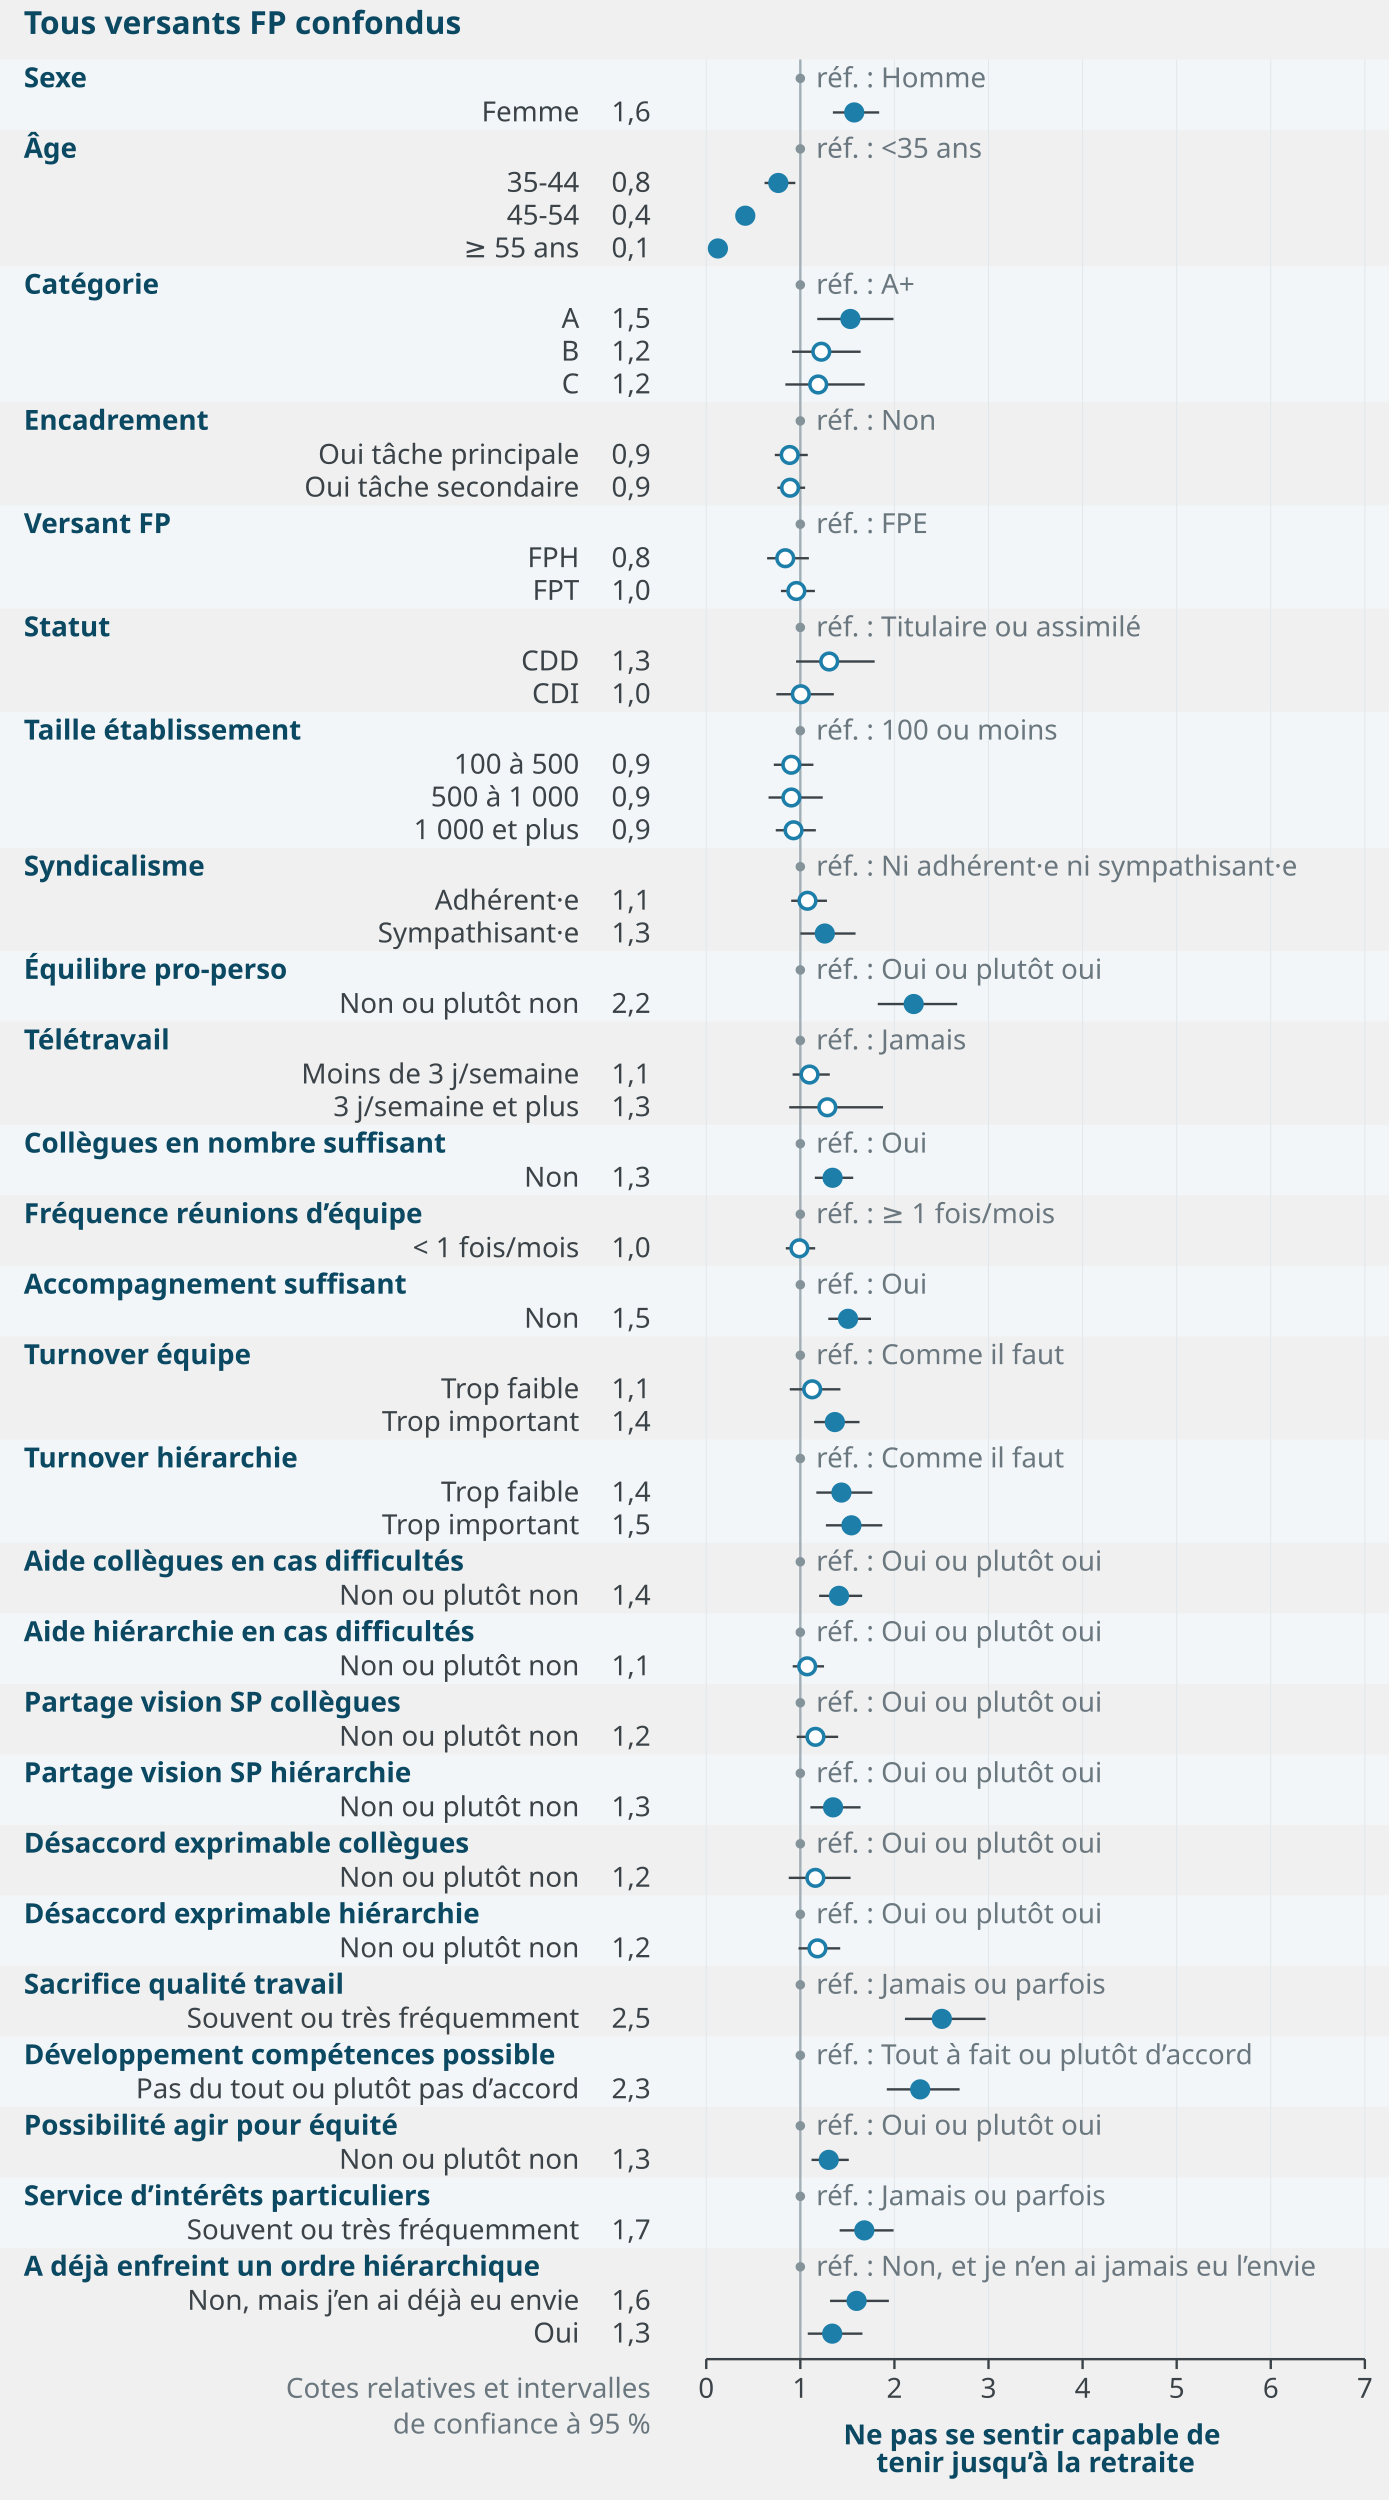
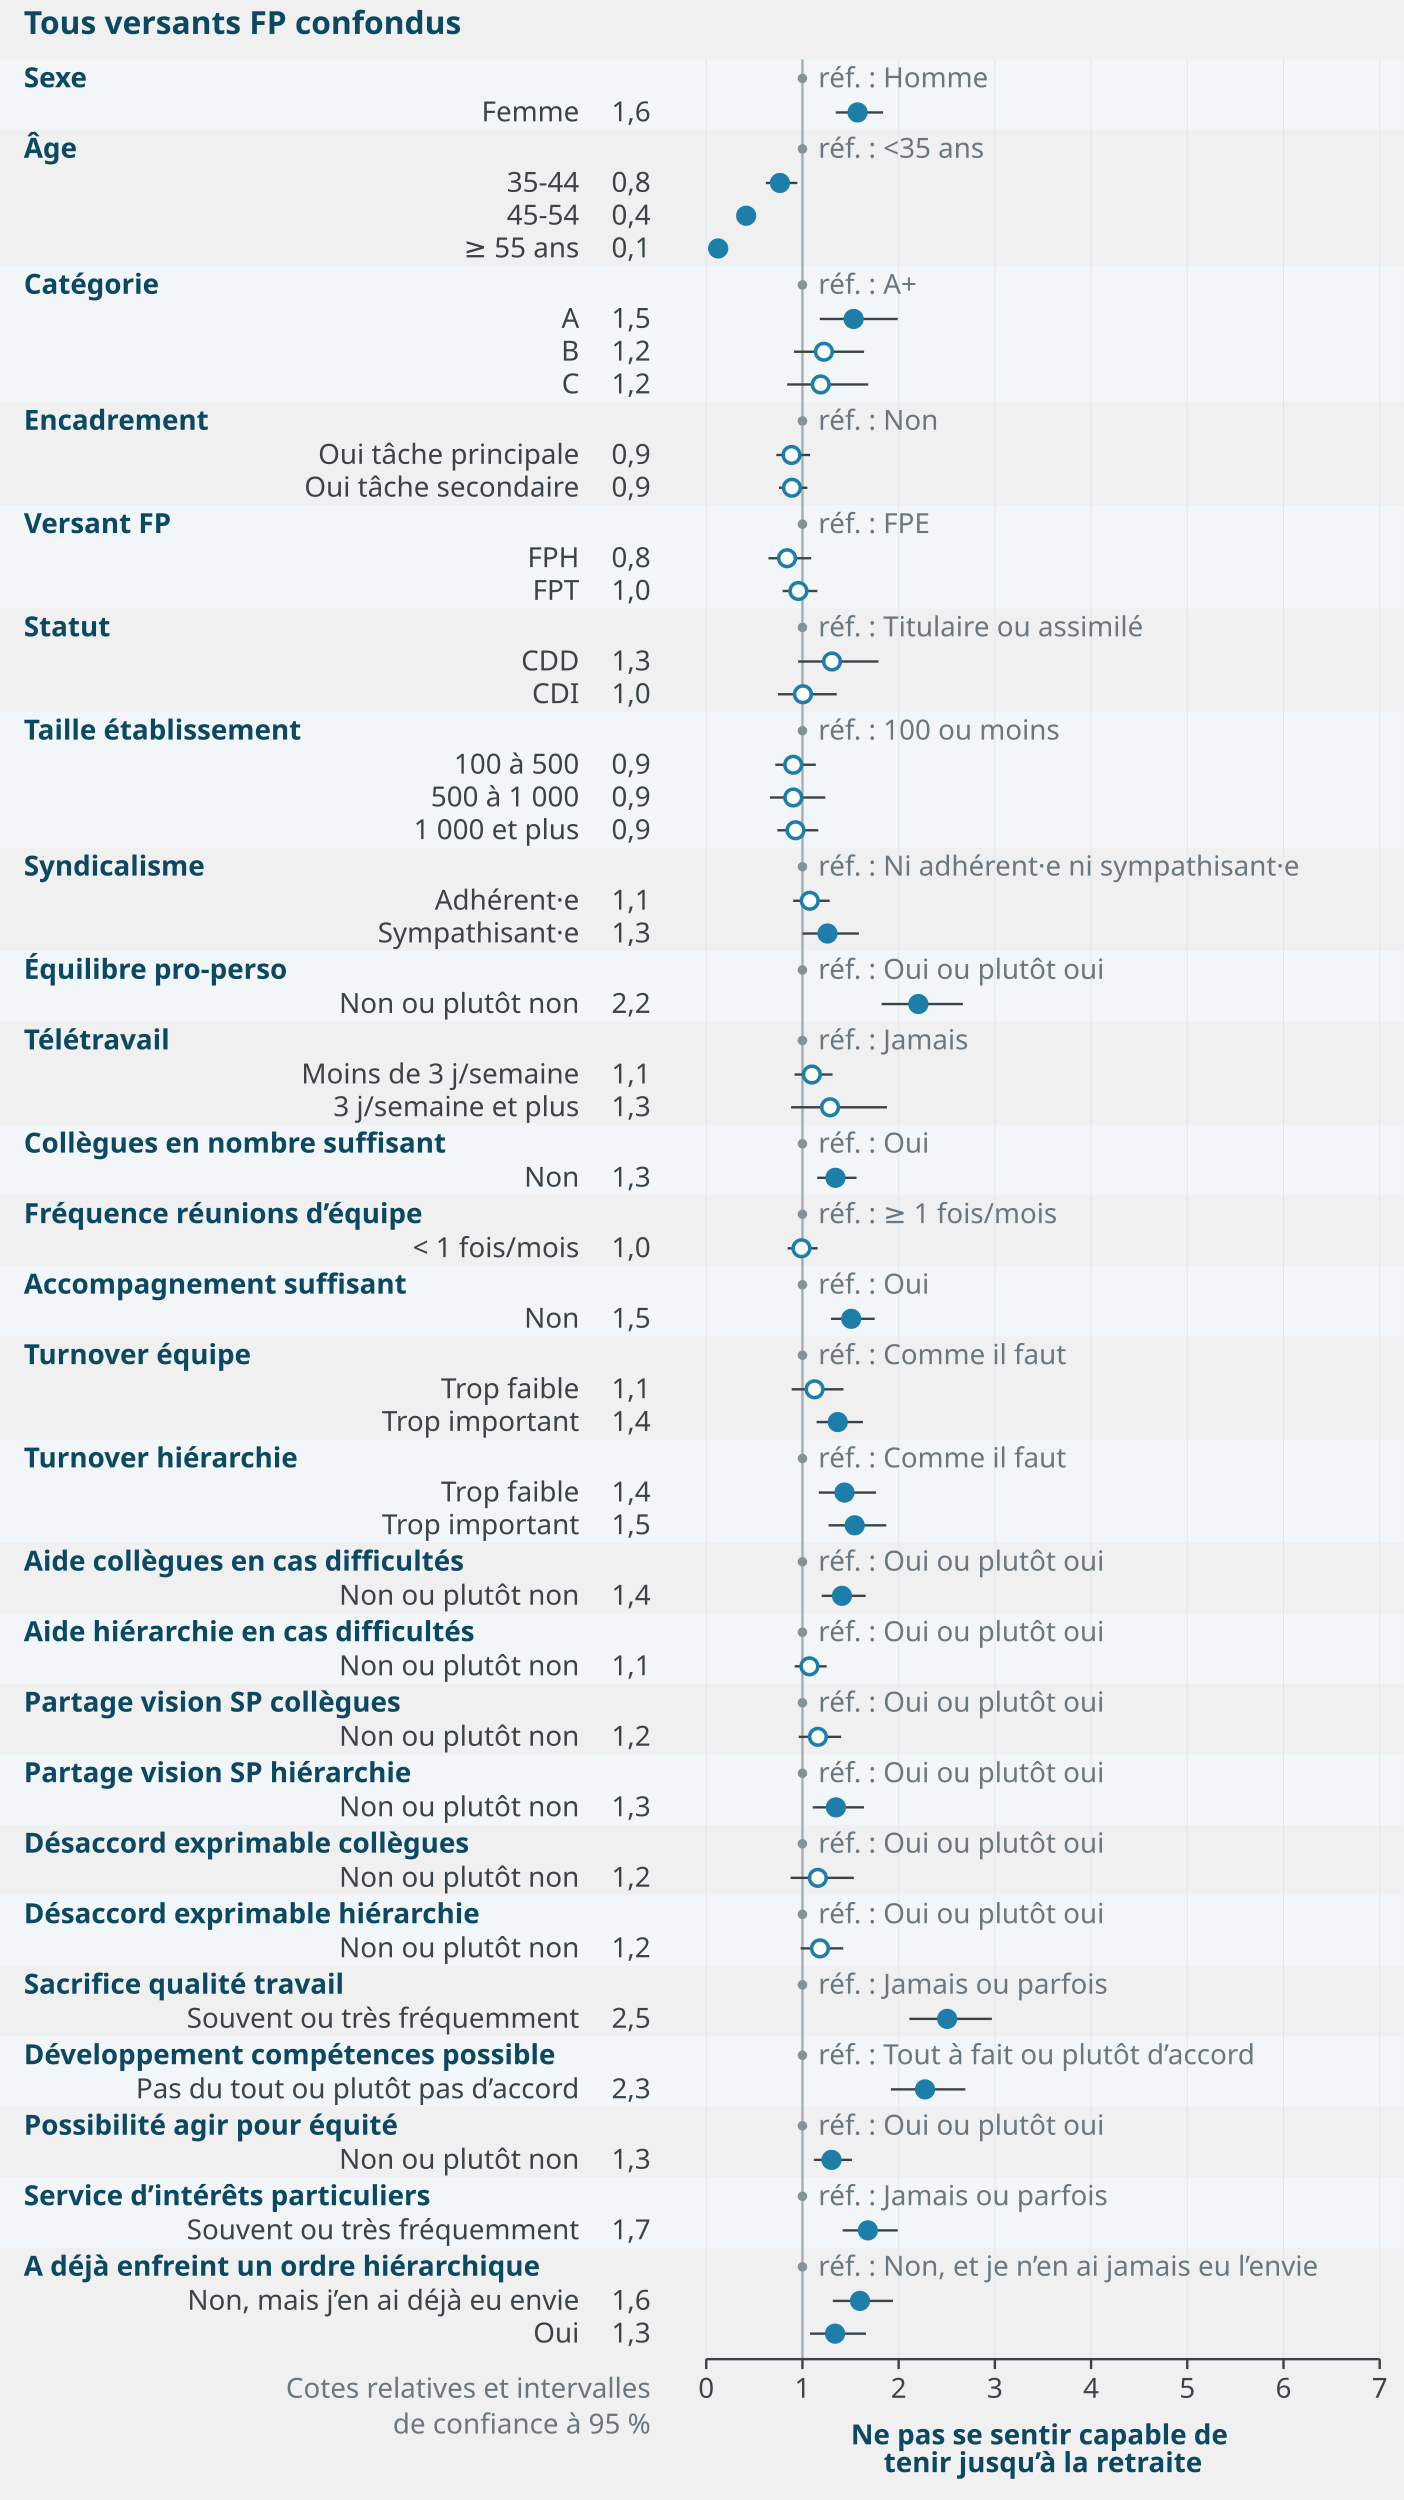
- <svg xmlns="http://www.w3.org/2000/svg" fill="currentColor" font-family="system-ui, sans-serif" font-size="10" text-anchor="middle" width="350pt" height="630.1pt" viewBox="0 0 350 630.1" style="font-family: Poppins-Regular, Poppins; font-size: 7px; background: none;">
+ <svg xmlns="http://www.w3.org/2000/svg" fill="currentColor" font-family="system-ui, sans-serif" font-size="10" text-anchor="middle" width="353.738pt" height="630.1pt" viewBox="0 0 353.738 630.1" style="font-family: Poppins-Regular, Poppins; font-size: 7px; background: none;">
  <g aria-label="rect" fill="#F2F6F8">
-     <rect x="0" y="15" width="350" height="17.77" />
-     <rect x="0" y="67.051" width="350" height="34.28" />
-     <rect x="0" y="127.357" width="350" height="26.025" />
-     <rect x="0" y="179.407" width="350" height="34.28" />
-     <rect x="0" y="239.713" width="350" height="17.77" />
-     <rect x="0" y="283.509" width="350" height="17.77" />
-     <rect x="0" y="319.05" width="350" height="17.77" />
-     <rect x="0" y="362.845" width="350" height="26.025" />
-     <rect x="0" y="406.641" width="350" height="17.77" />
-     <rect x="0" y="442.182" width="350" height="17.77" />
-     <rect x="0" y="477.723" width="350" height="17.77" />
-     <rect x="0" y="513.263" width="350" height="17.77" />
-     <rect x="0" y="548.804" width="350" height="17.77" />
+     <rect x="0" y="15" width="353.738" height="17.77" />
+     <rect x="0" y="67.051" width="353.738" height="34.28" />
+     <rect x="0" y="127.357" width="353.738" height="26.025" />
+     <rect x="0" y="179.407" width="353.738" height="34.28" />
+     <rect x="0" y="239.713" width="353.738" height="17.77" />
+     <rect x="0" y="283.509" width="353.738" height="17.77" />
+     <rect x="0" y="319.05" width="353.738" height="17.77" />
+     <rect x="0" y="362.845" width="353.738" height="26.025" />
+     <rect x="0" y="406.641" width="353.738" height="17.77" />
+     <rect x="0" y="442.182" width="353.738" height="17.77" />
+     <rect x="0" y="477.723" width="353.738" height="17.77" />
+     <rect x="0" y="513.263" width="353.738" height="17.77" />
+     <rect x="0" y="548.804" width="353.738" height="17.77" />
  </g>
  <g aria-label="rule" stroke="#E0E7EB" stroke-width="0.25">
    <line x1="178" x2="178" y1="15" y2="594.6" />
-     <line x1="225.429" x2="225.429" y1="15" y2="594.6" />
-     <line x1="249.143" x2="249.143" y1="15" y2="594.6" />
-     <line x1="272.857" x2="272.857" y1="15" y2="594.6" />
-     <line x1="296.571" x2="296.571" y1="15" y2="594.6" />
-     <line x1="320.286" x2="320.286" y1="15" y2="594.6" />
-     <line x1="344" x2="344" y1="15" y2="594.6" />
+     <line x1="226.497" x2="226.497" y1="15" y2="594.6" />
+     <line x1="250.745" x2="250.745" y1="15" y2="594.6" />
+     <line x1="274.993" x2="274.993" y1="15" y2="594.6" />
+     <line x1="299.241" x2="299.241" y1="15" y2="594.6" />
+     <line x1="323.49" x2="323.49" y1="15" y2="594.6" />
+     <line x1="347.738" x2="347.738" y1="15" y2="594.6" />
  </g>
  <g aria-label="rule" stroke="#A1AEB6" stroke-width="0.6">
-     <line x1="201.714" x2="201.714" y1="15" y2="594.6" />
+     <line x1="202.248" x2="202.248" y1="15" y2="594.6" />
  </g>
  <g aria-label="dot" fill="#84929A">
-     <circle cx="201.714" cy="19.758" r="1.2" />
-     <circle cx="201.714" cy="37.528" r="1.2" />
-     <circle cx="201.714" cy="71.808" r="1.2" />
-     <circle cx="201.714" cy="106.089" r="1.2" />
-     <circle cx="201.714" cy="132.114" r="1.2" />
-     <circle cx="201.714" cy="158.14" r="1.2" />
-     <circle cx="201.714" cy="184.165" r="1.2" />
-     <circle cx="201.714" cy="218.445" r="1.2" />
-     <circle cx="201.714" cy="244.471" r="1.2" />
-     <circle cx="201.714" cy="262.241" r="1.2" />
-     <circle cx="201.714" cy="288.267" r="1.2" />
-     <circle cx="201.714" cy="306.037" r="1.2" />
-     <circle cx="201.714" cy="323.807" r="1.2" />
-     <circle cx="201.714" cy="341.578" r="1.2" />
-     <circle cx="201.714" cy="367.603" r="1.2" />
-     <circle cx="201.714" cy="393.628" r="1.2" />
-     <circle cx="201.714" cy="411.399" r="1.2" />
-     <circle cx="201.714" cy="429.169" r="1.2" />
-     <circle cx="201.714" cy="446.94" r="1.2" />
-     <circle cx="201.714" cy="464.71" r="1.2" />
-     <circle cx="201.714" cy="482.48" r="1.2" />
-     <circle cx="201.714" cy="500.251" r="1.2" />
-     <circle cx="201.714" cy="518.021" r="1.2" />
-     <circle cx="201.714" cy="535.792" r="1.2" />
-     <circle cx="201.714" cy="553.562" r="1.2" />
-     <circle cx="201.714" cy="571.332" r="1.2" />
+     <circle cx="202.248" cy="19.758" r="1.2" />
+     <circle cx="202.248" cy="37.528" r="1.2" />
+     <circle cx="202.248" cy="71.808" r="1.2" />
+     <circle cx="202.248" cy="106.089" r="1.2" />
+     <circle cx="202.248" cy="132.114" r="1.2" />
+     <circle cx="202.248" cy="158.14" r="1.2" />
+     <circle cx="202.248" cy="184.165" r="1.2" />
+     <circle cx="202.248" cy="218.445" r="1.2" />
+     <circle cx="202.248" cy="244.471" r="1.2" />
+     <circle cx="202.248" cy="262.241" r="1.2" />
+     <circle cx="202.248" cy="288.267" r="1.2" />
+     <circle cx="202.248" cy="306.037" r="1.2" />
+     <circle cx="202.248" cy="323.807" r="1.2" />
+     <circle cx="202.248" cy="341.578" r="1.2" />
+     <circle cx="202.248" cy="367.603" r="1.2" />
+     <circle cx="202.248" cy="393.628" r="1.2" />
+     <circle cx="202.248" cy="411.399" r="1.2" />
+     <circle cx="202.248" cy="429.169" r="1.2" />
+     <circle cx="202.248" cy="446.94" r="1.2" />
+     <circle cx="202.248" cy="464.71" r="1.2" />
+     <circle cx="202.248" cy="482.48" r="1.2" />
+     <circle cx="202.248" cy="500.251" r="1.2" />
+     <circle cx="202.248" cy="518.021" r="1.2" />
+     <circle cx="202.248" cy="535.792" r="1.2" />
+     <circle cx="202.248" cy="553.562" r="1.2" />
+     <circle cx="202.248" cy="571.332" r="1.2" />
  </g>
  <g aria-label="rule" stroke="#3B4348" stroke-width="0.6">
-     <line x1="209.919" x2="221.587" y1="28.343" y2="28.343" />
-     <line x1="192.703" x2="200.457" y1="46.113" y2="46.113" />
-     <line x1="185.968" x2="190.165" y1="54.368" y2="54.368" />
-     <line x1="180.324" x2="181.723" y1="62.623" y2="62.623" />
-     <line x1="205.983" x2="225.191" y1="80.394" y2="80.394" />
-     <line x1="199.627" x2="216.915" y1="88.649" y2="88.649" />
-     <line x1="197.944" x2="217.935" y1="96.904" y2="96.904" />
-     <line x1="195.288" x2="203.588" y1="114.674" y2="114.674" />
-     <line x1="195.928" x2="202.924" y1="122.929" y2="122.929" />
-     <line x1="193.343" x2="203.872" y1="140.699" y2="140.699" />
-     <line x1="196.829" x2="205.39" y1="148.954" y2="148.954" />
-     <line x1="200.647" x2="220.449" y1="166.725" y2="166.725" />
-     <line x1="195.667" x2="210.157" y1="174.98" y2="174.98" />
-     <line x1="195.027" x2="205.011" y1="192.75" y2="192.75" />
-     <line x1="193.699" x2="207.358" y1="201.005" y2="201.005" />
-     <line x1="195.525" x2="205.627" y1="209.26" y2="209.26" />
-     <line x1="199.414" x2="208.425" y1="227.031" y2="227.031" />
-     <line x1="201.738" x2="215.635" y1="235.286" y2="235.286" />
-     <line x1="221.231" x2="241.246" y1="253.056" y2="253.056" />
-     <line x1="199.77" x2="209.137" y1="270.826" y2="270.826" />
-     <line x1="198.916" x2="222.559" y1="279.081" y2="279.081" />
-     <line x1="205.366" x2="215.042" y1="296.852" y2="296.852" />
-     <line x1="198.062" x2="205.461" y1="314.622" y2="314.622" />
-     <line x1="208.757" x2="219.524" y1="332.392" y2="332.392" />
-     <line x1="199.058" x2="211.817" y1="350.163" y2="350.163" />
-     <line x1="205.2" x2="216.631" y1="358.418" y2="358.418" />
-     <line x1="205.746" x2="219.856" y1="376.188" y2="376.188" />
-     <line x1="208.165" x2="222.369" y1="384.443" y2="384.443" />
-     <line x1="206.457" x2="217.295" y1="402.214" y2="402.214" />
-     <line x1="199.793" x2="207.69" y1="419.984" y2="419.984" />
-     <line x1="200.813" x2="211.247" y1="437.754" y2="437.754" />
-     <line x1="204.252" x2="216.891" y1="455.525" y2="455.525" />
-     <line x1="198.797" x2="214.378" y1="473.295" y2="473.295" />
-     <line x1="201.264" x2="211.769" y1="491.066" y2="491.066" />
-     <line x1="228.085" x2="248.408" y1="508.836" y2="508.836" />
-     <line x1="223.508" x2="241.863" y1="526.606" y2="526.606" />
-     <line x1="204.536" x2="213.927" y1="544.377" y2="544.377" />
-     <line x1="211.627" x2="225.215" y1="562.147" y2="562.147" />
-     <line x1="209.208" x2="224.029" y1="579.918" y2="579.918" />
-     <line x1="203.588" x2="217.366" y1="588.173" y2="588.173" />
+     <line x1="210.638" x2="222.568" y1="28.343" y2="28.343" />
+     <line x1="193.034" x2="200.963" y1="46.113" y2="46.113" />
+     <line x1="186.147" x2="190.439" y1="54.368" y2="54.368" />
+     <line x1="180.376" x2="181.807" y1="62.623" y2="62.623" />
+     <line x1="206.613" x2="226.254" y1="80.394" y2="80.394" />
+     <line x1="200.114" x2="217.791" y1="88.649" y2="88.649" />
+     <line x1="198.393" x2="218.834" y1="96.904" y2="96.904" />
+     <line x1="195.677" x2="204.164" y1="114.674" y2="114.674" />
+     <line x1="196.332" x2="203.485" y1="122.929" y2="122.929" />
+     <line x1="193.689" x2="204.455" y1="140.699" y2="140.699" />
+     <line x1="197.253" x2="206.007" y1="148.954" y2="148.954" />
+     <line x1="201.157" x2="221.404" y1="166.725" y2="166.725" />
+     <line x1="196.065" x2="210.881" y1="174.98" y2="174.98" />
+     <line x1="195.41" x2="205.619" y1="192.75" y2="192.75" />
+     <line x1="194.052" x2="208.019" y1="201.005" y2="201.005" />
+     <line x1="195.919" x2="206.249" y1="209.26" y2="209.26" />
+     <line x1="199.896" x2="209.111" y1="227.031" y2="227.031" />
+     <line x1="202.273" x2="216.482" y1="235.286" y2="235.286" />
+     <line x1="222.205" x2="242.67" y1="253.056" y2="253.056" />
+     <line x1="200.26" x2="209.838" y1="270.826" y2="270.826" />
+     <line x1="199.387" x2="223.563" y1="279.081" y2="279.081" />
+     <line x1="205.983" x2="215.876" y1="296.852" y2="296.852" />
+     <line x1="198.514" x2="206.08" y1="314.622" y2="314.622" />
+     <line x1="209.45" x2="220.459" y1="332.392" y2="332.392" />
+     <line x1="199.532" x2="212.578" y1="350.163" y2="350.163" />
+     <line x1="205.813" x2="217.5" y1="358.418" y2="358.418" />
+     <line x1="206.37" x2="220.798" y1="376.188" y2="376.188" />
+     <line x1="208.844" x2="223.369" y1="384.443" y2="384.443" />
+     <line x1="207.098" x2="218.179" y1="402.214" y2="402.214" />
+     <line x1="200.284" x2="208.359" y1="419.984" y2="419.984" />
+     <line x1="201.327" x2="211.996" y1="437.754" y2="437.754" />
+     <line x1="204.843" x2="217.767" y1="455.525" y2="455.525" />
+     <line x1="199.266" x2="215.197" y1="473.295" y2="473.295" />
+     <line x1="201.788" x2="212.53" y1="491.066" y2="491.066" />
+     <line x1="229.212" x2="249.993" y1="508.836" y2="508.836" />
+     <line x1="224.532" x2="243.301" y1="526.606" y2="526.606" />
+     <line x1="205.134" x2="214.736" y1="544.377" y2="544.377" />
+     <line x1="212.384" x2="226.278" y1="562.147" y2="562.147" />
+     <line x1="209.911" x2="225.066" y1="579.918" y2="579.918" />
+     <line x1="204.164" x2="218.252" y1="588.173" y2="588.173" />
  </g>
  <g aria-label="dot" stroke="#1C7EA9" stroke-width="0.9">
-     <circle cx="215.303" cy="28.343" r="2.1" fill="#1C7EA9" />
-     <circle cx="196.165" cy="46.113" r="2.1" fill="#1C7EA9" />
-     <circle cx="187.841" cy="54.368" r="2.1" fill="#1C7EA9" />
-     <circle cx="180.941" cy="62.623" r="2.1" fill="#1C7EA9" />
-     <circle cx="214.33" cy="80.394" r="2.1" fill="#1C7EA9" />
-     <circle cx="207.003" cy="88.649" r="2.1" fill="#FFFFFF" />
-     <circle cx="206.22" cy="96.904" r="2.1" fill="#FFFFFF" />
-     <circle cx="199.035" cy="114.674" r="2.1" fill="#FFFFFF" />
-     <circle cx="199.129" cy="122.929" r="2.1" fill="#FFFFFF" />
-     <circle cx="197.92" cy="140.699" r="2.1" fill="#FFFFFF" />
-     <circle cx="200.718" cy="148.954" r="2.1" fill="#FFFFFF" />
-     <circle cx="208.995" cy="166.725" r="2.1" fill="#FFFFFF" />
-     <circle cx="201.833" cy="174.98" r="2.1" fill="#FFFFFF" />
-     <circle cx="199.438" cy="192.75" r="2.1" fill="#FFFFFF" />
-     <circle cx="199.461" cy="201.005" r="2.1" fill="#FFFFFF" />
-     <circle cx="200.007" cy="209.26" r="2.1" fill="#FFFFFF" />
-     <circle cx="203.517" cy="227.031" r="2.1" fill="#FFFFFF" />
-     <circle cx="207.88" cy="235.286" r="2.1" fill="#1C7EA9" />
-     <circle cx="230.29" cy="253.056" r="2.1" fill="#1C7EA9" />
-     <circle cx="204.038" cy="270.826" r="2.1" fill="#FFFFFF" />
-     <circle cx="208.52" cy="279.081" r="2.1" fill="#FFFFFF" />
-     <circle cx="209.848" cy="296.852" r="2.1" fill="#1C7EA9" />
-     <circle cx="201.477" cy="314.622" r="2.1" fill="#FFFFFF" />
-     <circle cx="213.737" cy="332.392" r="2.1" fill="#1C7EA9" />
-     <circle cx="204.702" cy="350.163" r="2.1" fill="#FFFFFF" />
-     <circle cx="210.417" cy="358.418" r="2.1" fill="#1C7EA9" />
-     <circle cx="212.077" cy="376.188" r="2.1" fill="#1C7EA9" />
-     <circle cx="214.591" cy="384.443" r="2.1" fill="#1C7EA9" />
-     <circle cx="211.461" cy="402.214" r="2.1" fill="#1C7EA9" />
-     <circle cx="203.445" cy="419.984" r="2.1" fill="#FFFFFF" />
-     <circle cx="205.532" cy="437.754" r="2.1" fill="#FFFFFF" />
-     <circle cx="209.967" cy="455.525" r="2.1" fill="#1C7EA9" />
-     <circle cx="205.509" cy="473.295" r="2.1" fill="#FFFFFF" />
-     <circle cx="206.03" cy="491.066" r="2.1" fill="#FFFFFF" />
-     <circle cx="237.381" cy="508.836" r="2.1" fill="#1C7EA9" />
-     <circle cx="231.926" cy="526.606" r="2.1" fill="#1C7EA9" />
-     <circle cx="208.876" cy="544.377" r="2.1" fill="#1C7EA9" />
-     <circle cx="217.84" cy="562.147" r="2.1" fill="#1C7EA9" />
-     <circle cx="215.895" cy="579.918" r="2.1" fill="#1C7EA9" />
-     <circle cx="209.753" cy="588.173" r="2.1" fill="#1C7EA9" />
+     <circle cx="216.143" cy="28.343" r="2.1" fill="#1C7EA9" />
+     <circle cx="196.574" cy="46.113" r="2.1" fill="#1C7EA9" />
+     <circle cx="188.063" cy="54.368" r="2.1" fill="#1C7EA9" />
+     <circle cx="181.007" cy="62.623" r="2.1" fill="#1C7EA9" />
+     <circle cx="215.148" cy="80.394" r="2.1" fill="#1C7EA9" />
+     <circle cx="207.656" cy="88.649" r="2.1" fill="#FFFFFF" />
+     <circle cx="206.855" cy="96.904" r="2.1" fill="#FFFFFF" />
+     <circle cx="199.508" cy="114.674" r="2.1" fill="#FFFFFF" />
+     <circle cx="199.605" cy="122.929" r="2.1" fill="#FFFFFF" />
+     <circle cx="198.369" cy="140.699" r="2.1" fill="#FFFFFF" />
+     <circle cx="201.23" cy="148.954" r="2.1" fill="#FFFFFF" />
+     <circle cx="209.693" cy="166.725" r="2.1" fill="#FFFFFF" />
+     <circle cx="202.37" cy="174.98" r="2.1" fill="#FFFFFF" />
+     <circle cx="199.92" cy="192.75" r="2.1" fill="#FFFFFF" />
+     <circle cx="199.945" cy="201.005" r="2.1" fill="#FFFFFF" />
+     <circle cx="200.502" cy="209.26" r="2.1" fill="#FFFFFF" />
+     <circle cx="204.091" cy="227.031" r="2.1" fill="#FFFFFF" />
+     <circle cx="208.553" cy="235.286" r="2.1" fill="#1C7EA9" />
+     <circle cx="231.467" cy="253.056" r="2.1" fill="#1C7EA9" />
+     <circle cx="204.625" cy="270.826" r="2.1" fill="#FFFFFF" />
+     <circle cx="209.208" cy="279.081" r="2.1" fill="#FFFFFF" />
+     <circle cx="210.565" cy="296.852" r="2.1" fill="#1C7EA9" />
+     <circle cx="202.006" cy="314.622" r="2.1" fill="#FFFFFF" />
+     <circle cx="214.542" cy="332.392" r="2.1" fill="#1C7EA9" />
+     <circle cx="205.304" cy="350.163" r="2.1" fill="#FFFFFF" />
+     <circle cx="211.147" cy="358.418" r="2.1" fill="#1C7EA9" />
+     <circle cx="212.845" cy="376.188" r="2.1" fill="#1C7EA9" />
+     <circle cx="215.415" cy="384.443" r="2.1" fill="#1C7EA9" />
+     <circle cx="212.214" cy="402.214" r="2.1" fill="#1C7EA9" />
+     <circle cx="204.018" cy="419.984" r="2.1" fill="#FFFFFF" />
+     <circle cx="206.152" cy="437.754" r="2.1" fill="#FFFFFF" />
+     <circle cx="210.687" cy="455.525" r="2.1" fill="#1C7EA9" />
+     <circle cx="206.128" cy="473.295" r="2.1" fill="#FFFFFF" />
+     <circle cx="206.661" cy="491.066" r="2.1" fill="#FFFFFF" />
+     <circle cx="238.718" cy="508.836" r="2.1" fill="#1C7EA9" />
+     <circle cx="233.141" cy="526.606" r="2.1" fill="#1C7EA9" />
+     <circle cx="209.571" cy="544.377" r="2.1" fill="#1C7EA9" />
+     <circle cx="218.737" cy="562.147" r="2.1" fill="#1C7EA9" />
+     <circle cx="216.749" cy="579.918" r="2.1" fill="#1C7EA9" />
+     <circle cx="210.468" cy="588.173" r="2.1" fill="#1C7EA9" />
  </g>
  <g aria-label="text" fill="#0B4862" text-anchor="start" font-family="Poppins-Bold, Poppins" font-size="7" font-weight="700">
    <text y="0.32em" transform="translate(6,19.7577)">Sexe</text>
    <text y="0.32em" transform="translate(6,37.52808)">Âge</text>
    <text y="0.32em" transform="translate(6,71.80846)">Catégorie</text>
    <text y="0.32em" transform="translate(6,106.0888)">Encadrement</text>
    <text y="0.32em" transform="translate(6,132.1142)">Versant FP</text>
    <text y="0.32em" transform="translate(6,158.1396)">Statut</text>
    <text y="0.32em" transform="translate(6,184.165)">Taille établissement</text>
    <text y="0.32em" transform="translate(6,218.4454)">Syndicalisme</text>
    <text y="0.32em" transform="translate(6,244.4707)">Équilibre pro-perso</text>
    <text y="0.32em" transform="translate(6,262.2411)">Télétravail</text>
    <text y="0.32em" transform="translate(6,288.2665)">Collègues en nombre suffisant</text>
    <text y="0.32em" transform="translate(6,306.0369)">Fréquence réunions d’équipe</text>
    <text y="0.32em" transform="translate(6,323.8073)">Accompagnement suffisant</text>
    <text y="0.32em" transform="translate(6,341.5777)">Turnover équipe</text>
    <text y="0.32em" transform="translate(6,367.6031)">Turnover hiérarchie</text>
    <text y="0.32em" transform="translate(6,393.6284)">Aide collègues en cas difficultés</text>
    <text y="0.32em" transform="translate(6,411.3988)">Aide hiérarchie en cas difficultés</text>
    <text y="0.32em" transform="translate(6,429.1692)">Partage vision SP collègues</text>
    <text y="0.32em" transform="translate(6,446.9396)">Partage vision SP hiérarchie</text>
    <text y="0.32em" transform="translate(6,464.71)">Désaccord exprimable collègues</text>
    <text y="0.32em" transform="translate(6,482.4804)">Désaccord exprimable hiérarchie</text>
    <text y="0.32em" transform="translate(6,500.2508)">Sacrifice qualité travail</text>
    <text y="0.32em" transform="translate(6,518.0212)">Développement compétences possible</text>
    <text y="0.32em" transform="translate(6,535.7915)">Possibilité agir pour équité</text>
    <text y="0.32em" transform="translate(6,553.5619)">Service d’intérêts particuliers</text>
    <text y="0.32em" transform="translate(6,571.3323)">A déjà enfreint un ordre hiérarchique</text>
  </g>
  <g aria-label="text" fill="#6A777F" text-anchor="start" font-size="7">
-     <text y="0.32em" transform="translate(205.7143,19.7577)">réf. : Homme</text>
-     <text y="0.32em" transform="translate(205.7143,37.52808)">réf. : &lt;35 ans</text>
-     <text y="0.32em" transform="translate(205.7143,71.80846)">réf. : A+</text>
-     <text y="0.32em" transform="translate(205.7143,106.0888)">réf. : Non</text>
-     <text y="0.32em" transform="translate(205.7143,132.1142)">réf. : FPE</text>
-     <text y="0.32em" transform="translate(205.7143,158.1396)">réf. : Titulaire ou assimilé</text>
-     <text y="0.32em" transform="translate(205.7143,184.165)">réf. : 100 ou moins</text>
-     <text y="0.32em" transform="translate(205.7143,218.4454)">réf. : Ni adhérent·e ni sympathisant·e</text>
-     <text y="0.32em" transform="translate(205.7143,244.4707)">réf. : Oui ou plutôt oui</text>
-     <text y="0.32em" transform="translate(205.7143,262.2411)">réf. : Jamais</text>
-     <text y="0.32em" transform="translate(205.7143,288.2665)">réf. : Oui</text>
-     <text y="0.32em" transform="translate(205.7143,306.0369)">réf. : ≥ 1 fois/mois</text>
-     <text y="0.32em" transform="translate(205.7143,323.8073)">réf. : Oui</text>
-     <text y="0.32em" transform="translate(205.7143,341.5777)">réf. : Comme il faut</text>
-     <text y="0.32em" transform="translate(205.7143,367.6031)">réf. : Comme il faut</text>
-     <text y="0.32em" transform="translate(205.7143,393.6284)">réf. : Oui ou plutôt oui</text>
-     <text y="0.32em" transform="translate(205.7143,411.3988)">réf. : Oui ou plutôt oui</text>
-     <text y="0.32em" transform="translate(205.7143,429.1692)">réf. : Oui ou plutôt oui</text>
-     <text y="0.32em" transform="translate(205.7143,446.9396)">réf. : Oui ou plutôt oui</text>
-     <text y="0.32em" transform="translate(205.7143,464.71)">réf. : Oui ou plutôt oui</text>
-     <text y="0.32em" transform="translate(205.7143,482.4804)">réf. : Oui ou plutôt oui</text>
-     <text y="0.32em" transform="translate(205.7143,500.2508)">réf. : Jamais ou parfois</text>
-     <text y="0.32em" transform="translate(205.7143,518.0212)">réf. : Tout à fait ou plutôt d’accord</text>
-     <text y="0.32em" transform="translate(205.7143,535.7915)">réf. : Oui ou plutôt oui</text>
-     <text y="0.32em" transform="translate(205.7143,553.5619)">réf. : Jamais ou parfois</text>
-     <text y="0.32em" transform="translate(205.7143,571.3323)">réf. : Non, et je n’en ai jamais eu l’envie</text>
+     <text y="0.32em" transform="translate(206.2483,19.7577)">réf. : Homme</text>
+     <text y="0.32em" transform="translate(206.2483,37.52808)">réf. : &lt;35 ans</text>
+     <text y="0.32em" transform="translate(206.2483,71.80846)">réf. : A+</text>
+     <text y="0.32em" transform="translate(206.2483,106.0888)">réf. : Non</text>
+     <text y="0.32em" transform="translate(206.2483,132.1142)">réf. : FPE</text>
+     <text y="0.32em" transform="translate(206.2483,158.1396)">réf. : Titulaire ou assimilé</text>
+     <text y="0.32em" transform="translate(206.2483,184.165)">réf. : 100 ou moins</text>
+     <text y="0.32em" transform="translate(206.2483,218.4454)">réf. : Ni adhérent·e ni sympathisant·e</text>
+     <text y="0.32em" transform="translate(206.2483,244.4707)">réf. : Oui ou plutôt oui</text>
+     <text y="0.32em" transform="translate(206.2483,262.2411)">réf. : Jamais</text>
+     <text y="0.32em" transform="translate(206.2483,288.2665)">réf. : Oui</text>
+     <text y="0.32em" transform="translate(206.2483,306.0369)">réf. : ≥ 1 fois/mois</text>
+     <text y="0.32em" transform="translate(206.2483,323.8073)">réf. : Oui</text>
+     <text y="0.32em" transform="translate(206.2483,341.5777)">réf. : Comme il faut</text>
+     <text y="0.32em" transform="translate(206.2483,367.6031)">réf. : Comme il faut</text>
+     <text y="0.32em" transform="translate(206.2483,393.6284)">réf. : Oui ou plutôt oui</text>
+     <text y="0.32em" transform="translate(206.2483,411.3988)">réf. : Oui ou plutôt oui</text>
+     <text y="0.32em" transform="translate(206.2483,429.1692)">réf. : Oui ou plutôt oui</text>
+     <text y="0.32em" transform="translate(206.2483,446.9396)">réf. : Oui ou plutôt oui</text>
+     <text y="0.32em" transform="translate(206.2483,464.71)">réf. : Oui ou plutôt oui</text>
+     <text y="0.32em" transform="translate(206.2483,482.4804)">réf. : Oui ou plutôt oui</text>
+     <text y="0.32em" transform="translate(206.2483,500.2508)">réf. : Jamais ou parfois</text>
+     <text y="0.32em" transform="translate(206.2483,518.0212)">réf. : Tout à fait ou plutôt d’accord</text>
+     <text y="0.32em" transform="translate(206.2483,535.7915)">réf. : Oui ou plutôt oui</text>
+     <text y="0.32em" transform="translate(206.2483,553.5619)">réf. : Jamais ou parfois</text>
+     <text y="0.32em" transform="translate(206.2483,571.3323)">réf. : Non, et je n’en ai jamais eu l’envie</text>
  </g>
  <g aria-label="text" fill="#3B4348" text-anchor="end" font-size="7">
    <text y="0.32em" transform="translate(146,28.34289)">Femme</text>
    <text y="0.32em" transform="translate(146,46.11328)">35-44</text>
    <text y="0.32em" transform="translate(146,54.36827)">45-54</text>
    <text y="0.32em" transform="translate(146,62.62327)">≥ 55 ans</text>
    <text y="0.32em" transform="translate(146,80.39365)">A</text>
    <text y="0.32em" transform="translate(146,88.64865)">B</text>
    <text y="0.32em" transform="translate(146,96.90364)">C</text>
    <text y="0.32em" transform="translate(146,114.674)">Oui tâche principale</text>
    <text y="0.32em" transform="translate(146,122.929)">Oui tâche secondaire</text>
    <text y="0.32em" transform="translate(146,140.6994)">FPH</text>
    <text y="0.32em" transform="translate(146,148.9544)">FPT</text>
    <text y="0.32em" transform="translate(146,166.7248)">CDD</text>
    <text y="0.32em" transform="translate(146,174.9798)">CDI</text>
    <text y="0.32em" transform="translate(146,192.7502)">100 à 500</text>
    <text y="0.32em" transform="translate(146,201.0052)">500 à 1 000</text>
    <text y="0.32em" transform="translate(146,209.2602)">1 000 et plus</text>
    <text y="0.32em" transform="translate(146,227.0306)">Adhérent·e</text>
    <text y="0.32em" transform="translate(146,235.2855)">Sympathisant·e</text>
    <text y="0.32em" transform="translate(146,253.0559)">Non ou plutôt non</text>
    <text y="0.32em" transform="translate(146,270.8263)">Moins de 3 j/semaine</text>
    <text y="0.32em" transform="translate(146,279.0813)">3 j/semaine et plus</text>
    <text y="0.32em" transform="translate(146,296.8517)">Non</text>
    <text y="0.32em" transform="translate(146,314.6221)">&lt; 1 fois/mois</text>
    <text y="0.32em" transform="translate(146,332.3925)">Non</text>
    <text y="0.32em" transform="translate(146,350.1629)">Trop faible</text>
    <text y="0.32em" transform="translate(146,358.4179)">Trop important</text>
    <text y="0.32em" transform="translate(146,376.1882)">Trop faible</text>
    <text y="0.32em" transform="translate(146,384.4432)">Trop important</text>
    <text y="0.32em" transform="translate(146,402.2136)">Non ou plutôt non</text>
    <text y="0.32em" transform="translate(146,419.984)">Non ou plutôt non</text>
    <text y="0.32em" transform="translate(146,437.7544)">Non ou plutôt non</text>
    <text y="0.32em" transform="translate(146,455.5248)">Non ou plutôt non</text>
    <text y="0.32em" transform="translate(146,473.2952)">Non ou plutôt non</text>
    <text y="0.32em" transform="translate(146,491.0656)">Non ou plutôt non</text>
    <text y="0.32em" transform="translate(146,508.836)">Souvent ou très fréquemment</text>
    <text y="0.32em" transform="translate(146,526.6063)">Pas du tout ou plutôt pas d’accord</text>
    <text y="0.32em" transform="translate(146,544.3767)">Non ou plutôt non</text>
    <text y="0.32em" transform="translate(146,562.1471)">Souvent ou très fréquemment</text>
    <text y="0.32em" transform="translate(146,579.9175)">Non, mais j’en ai déjà eu envie</text>
    <text y="0.32em" transform="translate(146,588.1725)">Oui</text>
  </g>
  <g aria-label="text" fill="#3B4348" text-anchor="end" font-size="7">
    <text y="0.32em" transform="translate(164,28.34289)">1,6</text>
    <text y="0.32em" transform="translate(164,46.11328)">0,8</text>
    <text y="0.32em" transform="translate(164,54.36827)">0,4</text>
    <text y="0.32em" transform="translate(164,62.62327)">0,1</text>
    <text y="0.32em" transform="translate(164,80.39365)">1,5</text>
    <text y="0.32em" transform="translate(164,88.64865)">1,2</text>
    <text y="0.32em" transform="translate(164,96.90364)">1,2</text>
    <text y="0.32em" transform="translate(164,114.674)">0,9</text>
    <text y="0.32em" transform="translate(164,122.929)">0,9</text>
    <text y="0.32em" transform="translate(164,140.6994)">0,8</text>
    <text y="0.32em" transform="translate(164,148.9544)">1,0</text>
    <text y="0.32em" transform="translate(164,166.7248)">1,3</text>
    <text y="0.32em" transform="translate(164,174.9798)">1,0</text>
    <text y="0.32em" transform="translate(164,192.7502)">0,9</text>
    <text y="0.32em" transform="translate(164,201.0052)">0,9</text>
    <text y="0.32em" transform="translate(164,209.2602)">0,9</text>
    <text y="0.32em" transform="translate(164,227.0306)">1,1</text>
    <text y="0.32em" transform="translate(164,235.2855)">1,3</text>
    <text y="0.32em" transform="translate(164,253.0559)">2,2</text>
    <text y="0.32em" transform="translate(164,270.8263)">1,1</text>
    <text y="0.32em" transform="translate(164,279.0813)">1,3</text>
    <text y="0.32em" transform="translate(164,296.8517)">1,3</text>
    <text y="0.32em" transform="translate(164,314.6221)">1,0</text>
    <text y="0.32em" transform="translate(164,332.3925)">1,5</text>
    <text y="0.32em" transform="translate(164,350.1629)">1,1</text>
    <text y="0.32em" transform="translate(164,358.4179)">1,4</text>
    <text y="0.32em" transform="translate(164,376.1882)">1,4</text>
    <text y="0.32em" transform="translate(164,384.4432)">1,5</text>
    <text y="0.32em" transform="translate(164,402.2136)">1,4</text>
    <text y="0.32em" transform="translate(164,419.984)">1,1</text>
    <text y="0.32em" transform="translate(164,437.7544)">1,2</text>
    <text y="0.32em" transform="translate(164,455.5248)">1,3</text>
    <text y="0.32em" transform="translate(164,473.2952)">1,2</text>
    <text y="0.32em" transform="translate(164,491.0656)">1,2</text>
    <text y="0.32em" transform="translate(164,508.836)">2,5</text>
    <text y="0.32em" transform="translate(164,526.6063)">2,3</text>
    <text y="0.32em" transform="translate(164,544.3767)">1,3</text>
    <text y="0.32em" transform="translate(164,562.1471)">1,7</text>
    <text y="0.32em" transform="translate(164,579.9175)">1,6</text>
    <text y="0.32em" transform="translate(164,588.1725)">1,3</text>
  </g>
  <g aria-label="text" fill="#0B4862" text-anchor="start" font-family="Poppins-Bold, Poppins" font-size="8" font-weight="700">
    <text y="0.32em" transform="translate(6,6)">Tous versants FP confondus</text>
  </g>
  <g aria-label="rule" stroke="#3B4348" stroke-width="0.6">
-     <line x1="178" x2="344" y1="594.6" y2="594.6" />
+     <line x1="178" x2="347.738" y1="594.6" y2="594.6" />
  </g>
  <g aria-label="rule" stroke="#3B4348" stroke-width="0.6">
    <line x1="178" x2="178" y1="594.6" y2="597.1" />
-     <line x1="201.714" x2="201.714" y1="594.6" y2="597.1" />
-     <line x1="225.429" x2="225.429" y1="594.6" y2="597.1" />
-     <line x1="249.143" x2="249.143" y1="594.6" y2="597.1" />
-     <line x1="272.857" x2="272.857" y1="594.6" y2="597.1" />
-     <line x1="296.571" x2="296.571" y1="594.6" y2="597.1" />
-     <line x1="320.286" x2="320.286" y1="594.6" y2="597.1" />
-     <line x1="344" x2="344" y1="594.6" y2="597.1" />
+     <line x1="202.248" x2="202.248" y1="594.6" y2="597.1" />
+     <line x1="226.497" x2="226.497" y1="594.6" y2="597.1" />
+     <line x1="250.745" x2="250.745" y1="594.6" y2="597.1" />
+     <line x1="274.993" x2="274.993" y1="594.6" y2="597.1" />
+     <line x1="299.241" x2="299.241" y1="594.6" y2="597.1" />
+     <line x1="323.49" x2="323.49" y1="594.6" y2="597.1" />
+     <line x1="347.738" x2="347.738" y1="594.6" y2="597.1" />
  </g>
  <g aria-label="text" fill="#3B4348" font-size="7">
    <text y="0.32em" transform="translate(178,602.1)">0</text>
-     <text y="0.32em" transform="translate(201.7143,602.1)">1</text>
-     <text y="0.32em" transform="translate(225.4286,602.1)">2</text>
-     <text y="0.32em" transform="translate(249.1429,602.1)">3</text>
-     <text y="0.32em" transform="translate(272.8571,602.1)">4</text>
-     <text y="0.32em" transform="translate(296.5714,602.1)">5</text>
-     <text y="0.32em" transform="translate(320.2857,602.1)">6</text>
-     <text y="0.32em" transform="translate(344,602.1)">7</text>
+     <text y="0.32em" transform="translate(202.2483,602.1)">1</text>
+     <text y="0.32em" transform="translate(226.4966,602.1)">2</text>
+     <text y="0.32em" transform="translate(250.7449,602.1)">3</text>
+     <text y="0.32em" transform="translate(274.9931,602.1)">4</text>
+     <text y="0.32em" transform="translate(299.2414,602.1)">5</text>
+     <text y="0.32em" transform="translate(323.4897,602.1)">6</text>
+     <text y="0.32em" transform="translate(347.738,602.1)">7</text>
  </g>
  <g aria-label="text" fill="#6A777F" text-anchor="end" font-size="7">
    <text y="0.32em" transform="translate(164,602.1)">Cotes relatives et intervalles</text>
  </g>
  <g aria-label="text" fill="#6A777F" text-anchor="end" font-size="7">
    <text y="0.32em" transform="translate(164,611.1)">de confiance à 95 %</text>
  </g>
  <g aria-label="text" fill="#0B4862" font-family="Poppins-Bold, Poppins" font-size="7" font-weight="700" transform="translate(0,-3.5)">
-     <text transform="translate(261,614.6)">
+     <text transform="translate(262.869,614.6)">
      <tspan x="0" y="0.71em">Ne pas se sentir capable de</tspan>
      <tspan x="0" dy="1em">tenir jusqu’à la retraite</tspan>
    </text>
  </g>
</svg>
